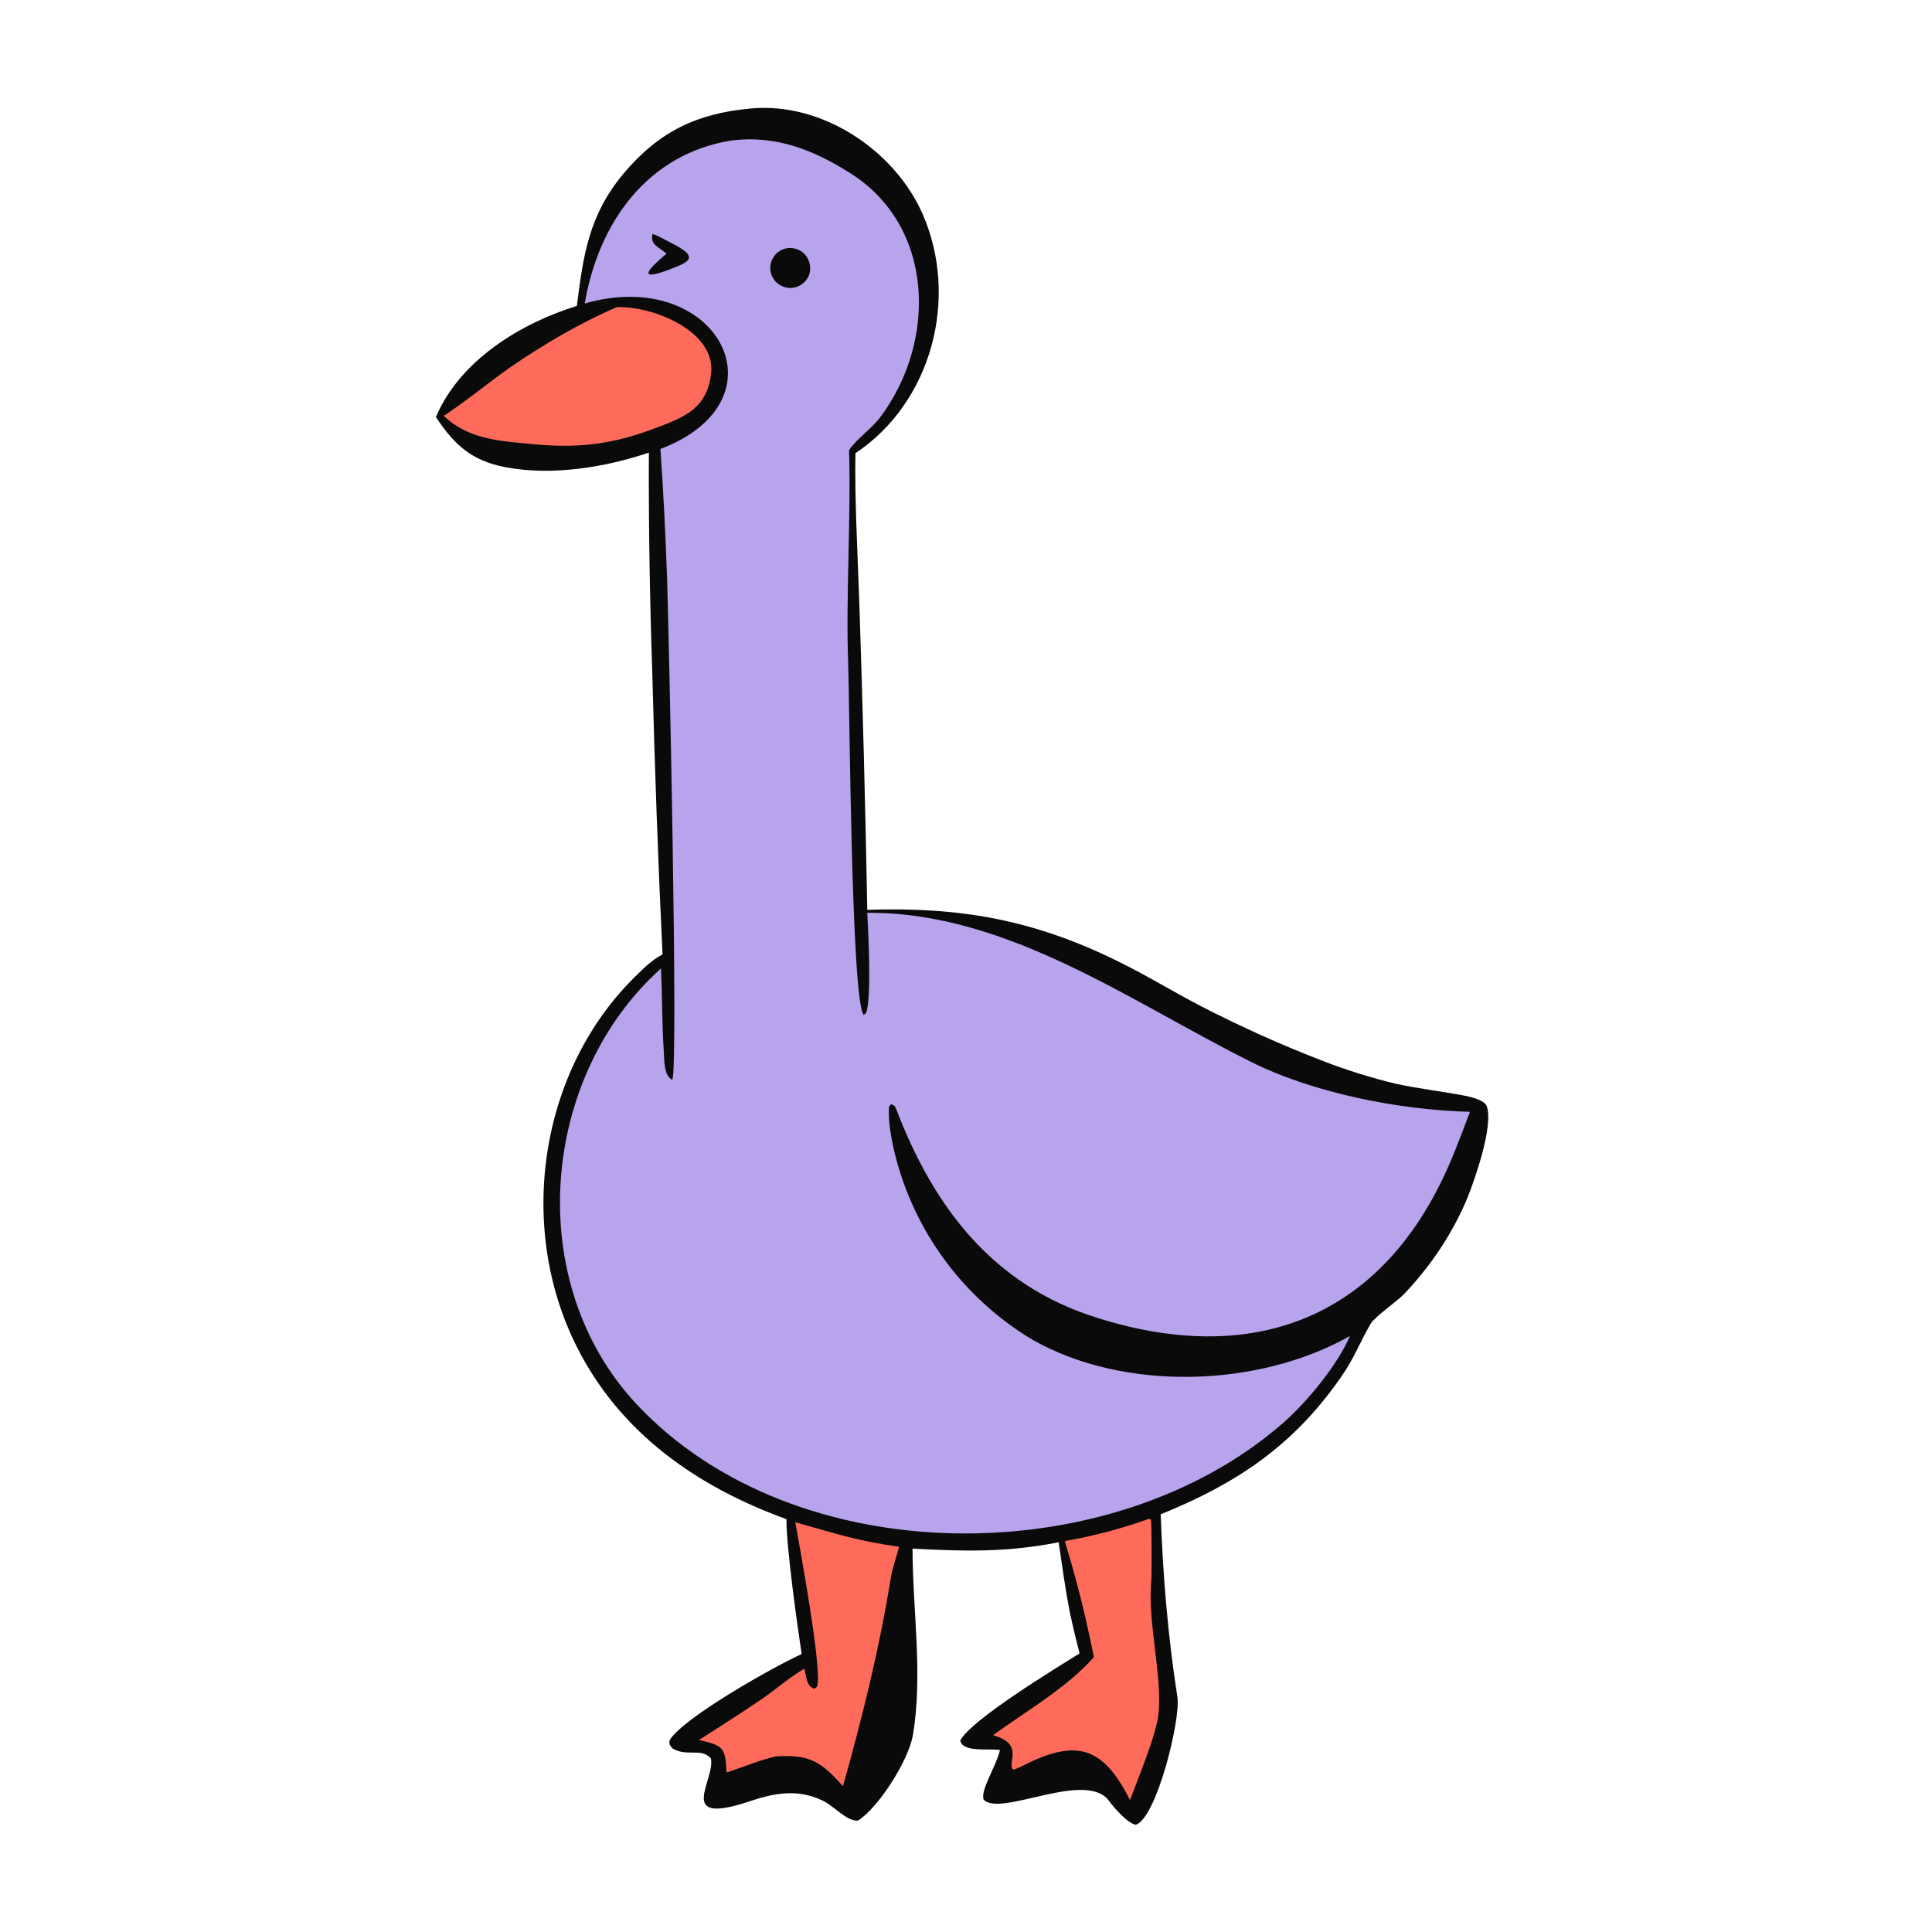
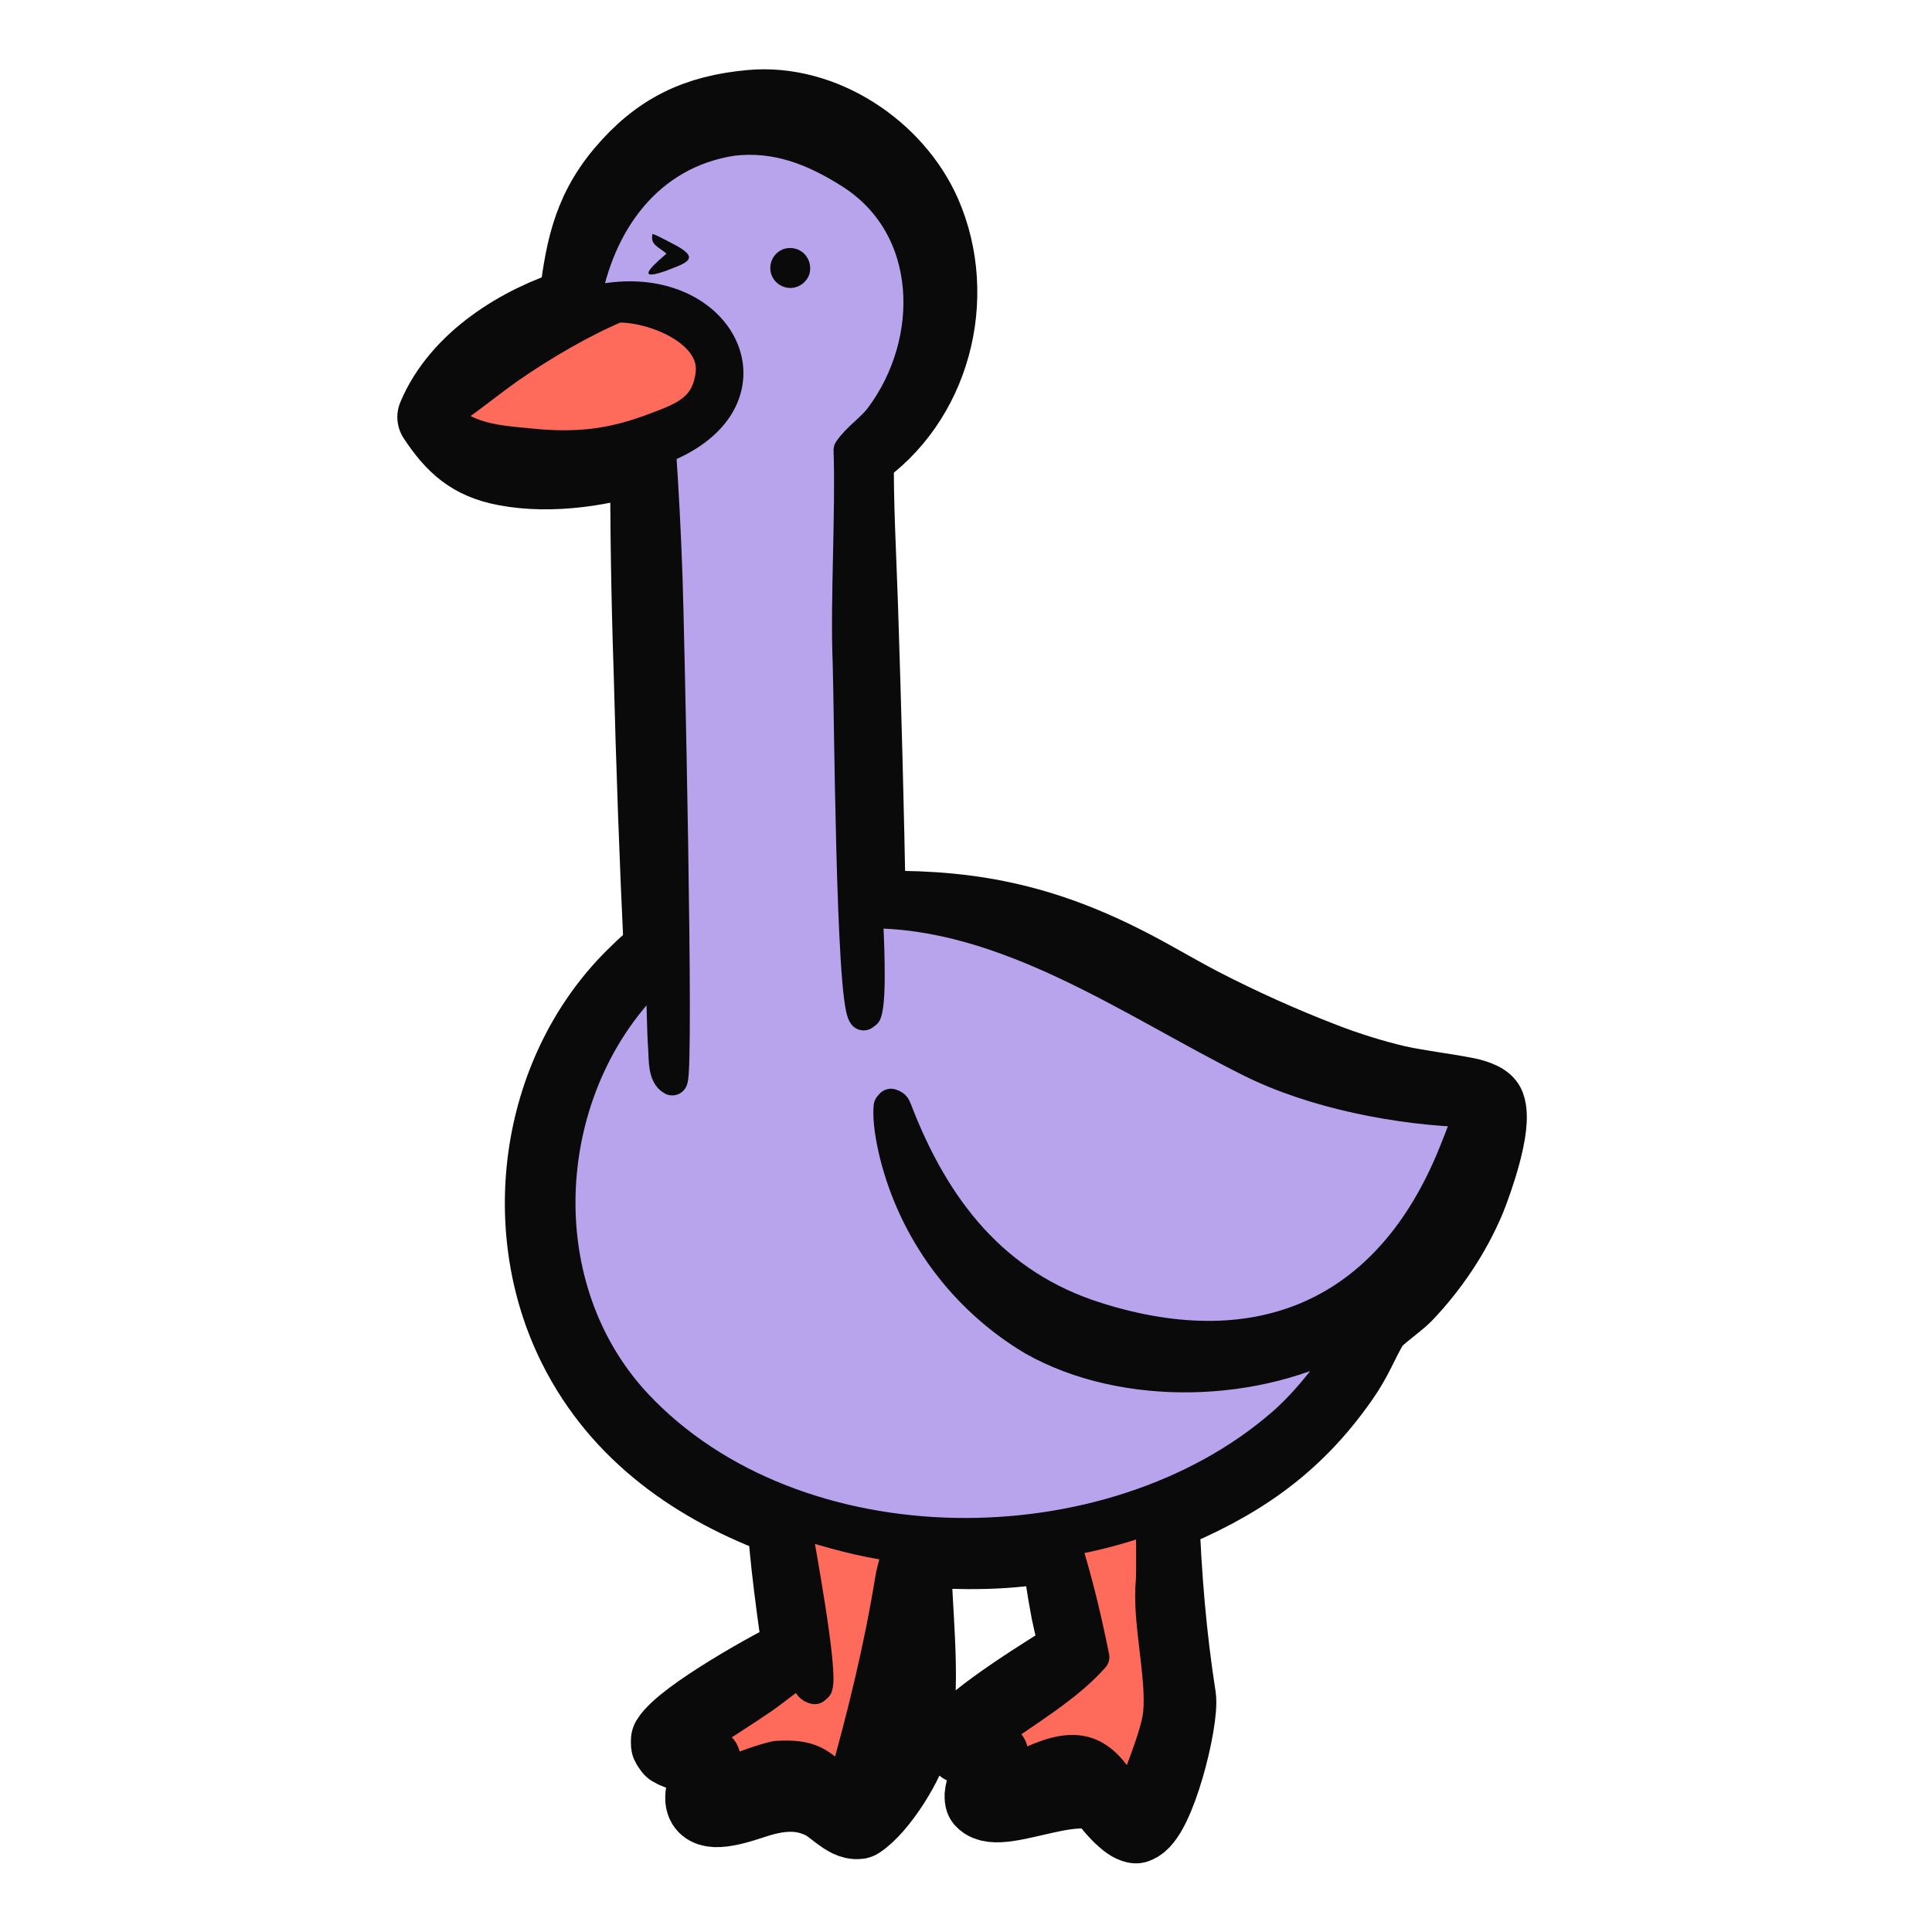
<svg xmlns="http://www.w3.org/2000/svg" viewBox="448 160 636 636">
+   <g data-outlined="1" fill="#0a0a0a" stroke="#0a0a0a" stroke-width="25.4" stroke-linejoin="round">
+     <path d="M695.3 195.7C718.7 193.6 742.4 209.4 751.7 230.4C763.8 258 754.8 292.4 729.6 309.2C729.3 324 730.4 343.8 730.9 358.9C732 392.4 732.9 426 733.5 459.5C764.2 458.5 788.4 462.8 816.1 476.5C825.3 481 834.1 486.4 843.1 491.1C856.3 497.9 869.8 504 883.6 509.3C891 512.2 900 515 907.7 516.8C915 518.4 922.9 519.3 930.2 520.7C932.3 521.1 936.7 522.2 937.4 524.1C939.8 530.6 933.3 548.8 931 554.5C926.1 566.2 918.8 577 910.2 586C907.9 588.4 900.5 593.5 899.2 595.8C895.4 602.3 893.9 607 889.4 613.4C873.7 636 855 648.4 830.1 658.5C830.8 678.5 832.5 698.9 835.6 718.7C836.7 726.2 828.7 758.5 821.9 760.7C819.3 760.3 814.8 755.2 813.2 753C805.8 742.3 777.2 758.4 771.8 752.4C770.7 749.4 775.7 741.7 777 736.8L777.2 736.1C773.4 735.5 765 737 764.1 733C767.4 726.3 795.8 709 803.4 704.3C802.2 699.7 801.1 695.1 800.1 690.4C798.7 683.2 797.6 675.1 796.5 667.7C779.3 671.1 765.6 670.7 748.4 669.8C748.4 689.7 751.9 711.5 748.5 731.3C747 739.7 737.2 755 730.5 759.3C726.8 759.8 722.3 754.2 718.5 752.6C710.6 748.9 703 750.2 695 752.9C669.8 761.4 683.7 745.8 682 738.8C678.6 735.2 674.1 738.5 669.3 735.5C668.2 733.9 668.4 734.7 668.4 732.9C672.9 725.4 703 708.5 711.9 704.5C710.5 695.3 706.8 669 706.9 660.1C677.6 649.5 652.1 631.8 637.8 603.2C617.9 563.5 625.6 511.7 657.9 480.7C660.3 478.3 663.1 475.7 666.1 474.2C664.6 443 663.5 411.8 662.7 380.6C661.9 356.7 661.5 332.9 661.6 309C647.1 313.9 629.6 316.7 614.4 313.8C603.3 311.7 597.6 306.5 591.5 297.3C599.3 278.7 619.4 266.4 637.9 260.7C640 243.9 641.9 230.7 653.3 217.1C665 203.2 677.5 197.3 695.3 195.7Z" />
+     <path d="M689.1 206.2C703.6 204.5 715.9 209.4 727.9 217C755.9 234.7 756.3 272.6 737.8 297.3C734.9 301.2 730.3 304.1 727.5 308.2C728.2 328.7 726.4 357.9 727.2 377.7C727.7 391.5 728.2 489 732.3 494.1L733.1 493.5C735 488.5 733.8 466.6 733.5 460.5C779.4 460.1 820.6 490 859.7 509.5C880.5 519.9 908.7 525.4 931.9 526C930.2 530.5 928.4 535.3 926.6 539.7C905.4 592.3 862.9 610.8 809.1 593.8C775.2 583.2 755.6 557.9 743.1 525.3C742.6 524 742.4 523.9 741.3 523.5L740.7 524.2C740.2 528.5 741.5 535.3 742.5 539.5C748.8 565.3 765.2 587.5 788 601.1C818.2 618.2 862.3 616.8 892.4 599.8C888.2 609.5 878.2 621.6 870.3 628.5C813.8 677.8 709.8 678 657.6 622.3C620 582.1 625.8 514.5 665.6 478.8C666 487.7 665.9 496.8 666.5 505.8C666.7 508.6 666.4 514 669.3 515.5C671.4 511.9 668.1 364.9 667.6 350.4C667.1 336.2 666.4 322 665.4 307.8C707.8 291.7 684 247.4 640.5 259.9C645 233.3 661.2 210.5 689.1 206.2Z" />
+     <path d="M651.1 261.1C662.8 260.7 683.6 268.9 682.1 282.9C680.8 294.4 673.4 297.3 664.1 300.8C650.5 306 639.8 307.5 625.4 306.4C613.8 305.2 602.8 305.2 594.1 296.9C601.5 292 608.5 286.2 615.7 281.1C626.4 273.7 639.1 266.2 651.1 261.1Z" />
+     <path d="M826.2 660L826.9 660.2C827.1 660.9 827.2 678.3 827 680.4C825.7 693.6 830.6 711.6 829.4 724C828.7 731.1 822.5 745.7 820 752.6C810.7 734.1 801.7 732.5 783.8 741.7C783 742.1 782.4 742.3 781.5 742.6C779.4 740.1 785.4 734.2 774.9 731.2C785.4 723.6 799.6 715.3 808.1 705.5C805.3 691.7 802.6 680.6 798.5 667.3C807.9 665.7 817.2 663.2 826.2 660Z" />
+     <path d="M709.8 661.1C723.3 664.9 729.5 667.1 744 669.2C743.1 672.3 741.7 676.6 741.2 679.7C737.4 703.1 731.9 725.2 725.5 748C718.2 739.8 714.5 737.5 703.4 738.2C698.3 739.3 692.4 741.8 687.2 743.5C686.7 735.2 686.3 734.7 678.1 732.8C685.1 728.3 692.2 723.8 699.1 719.1C703.7 715.9 708 712.1 712.8 709.3C713.4 711.8 713.5 715.4 716.2 715.9L717 715.2C718.8 710.1 711.2 668.8 709.8 661.1Z" />
+   </g>
  <path fill="#0a0a0a" d="M695.3 195.7C718.7 193.6 742.4 209.4 751.7 230.4C763.8 258 754.8 292.4 729.6 309.2C729.3 324 730.4 343.8 730.9 358.9C732 392.4 732.9 426 733.5 459.5C764.2 458.5 788.4 462.8 816.1 476.5C825.3 481 834.1 486.4 843.1 491.1C856.3 497.9 869.8 504 883.6 509.3C891 512.2 900 515 907.7 516.8C915 518.4 922.9 519.3 930.2 520.7C932.3 521.1 936.7 522.2 937.4 524.1C939.8 530.6 933.3 548.8 931 554.5C926.1 566.2 918.8 577 910.2 586C907.9 588.4 900.5 593.5 899.2 595.8C895.4 602.3 893.9 607 889.4 613.4C873.7 636 855 648.4 830.1 658.5C830.8 678.5 832.5 698.9 835.6 718.7C836.7 726.2 828.7 758.5 821.9 760.7C819.3 760.3 814.8 755.2 813.2 753C805.8 742.3 777.2 758.4 771.8 752.4C770.7 749.4 775.7 741.7 777 736.8L777.2 736.1C773.4 735.5 765 737 764.1 733C767.4 726.3 795.8 709 803.4 704.3C802.2 699.7 801.1 695.1 800.1 690.4C798.7 683.2 797.6 675.1 796.5 667.7C779.3 671.1 765.6 670.7 748.4 669.8C748.4 689.7 751.9 711.5 748.5 731.3C747 739.7 737.2 755 730.5 759.3C726.8 759.8 722.3 754.2 718.5 752.6C710.6 748.9 703 750.2 695 752.9C669.8 761.4 683.7 745.8 682 738.8C678.6 735.2 674.1 738.5 669.3 735.5C668.2 733.9 668.4 734.7 668.4 732.9C672.9 725.4 703 708.5 711.9 704.5C710.5 695.3 706.8 669 706.9 660.1C677.6 649.5 652.1 631.8 637.8 603.2C617.9 563.5 625.6 511.7 657.9 480.7C660.3 478.3 663.1 475.7 666.1 474.2C664.6 443 663.5 411.8 662.7 380.6C661.9 356.7 661.5 332.9 661.6 309C647.1 313.9 629.6 316.7 614.4 313.8C603.3 311.7 597.6 306.5 591.5 297.3C599.3 278.7 619.4 266.4 637.9 260.7C640 243.9 641.9 230.7 653.3 217.1C665 203.2 677.5 197.3 695.3 195.7Z" />
-   <path fill="#b8a4ed" d="M689.1 206.2C703.6 204.5 715.9 209.4 727.9 217C755.9 234.7 756.3 272.6 737.8 297.3C734.9 301.2 730.3 304.1 727.5 308.2C728.2 328.7 726.4 357.9 727.2 377.7C727.7 391.5 728.2 489 732.3 494.1L733.1 493.5C735 488.5 733.8 466.6 733.5 460.5C779.4 460.1 820.6 490 859.7 509.5C880.5 519.9 908.7 525.4 931.9 526C930.2 530.5 928.4 535.3 926.6 539.7C905.4 592.3 862.9 610.8 809.1 593.8C775.2 583.2 755.6 557.9 743.1 525.3C742.6 524 742.4 523.9 741.3 523.5L740.7 524.2C740.2 528.5 741.5 535.3 742.5 539.5C748.8 565.3 765.2 587.5 788 601.1C818.2 618.2 862.3 616.8 892.4 599.8C888.2 609.5 878.2 621.6 870.3 628.5C813.8 677.8 709.8 678 657.6 622.3C620 582.1 625.8 514.5 665.6 478.8C666 487.7 665.9 496.8 666.5 505.8C666.7 508.6 666.4 514 669.3 515.5C671.4 511.9 668.1 364.9 667.6 350.4C667.1 336.2 666.4 322 665.4 307.8C707.8 291.7 684 247.4 640.5 259.9C645 233.3 661.2 210.5 689.1 206.2Z" />
+   <path stroke="#0a0a0a" stroke-width="10.2" stroke-linejoin="round" fill="#b8a4ed" d="M689.1 206.2C703.6 204.5 715.9 209.4 727.9 217C755.9 234.7 756.3 272.6 737.8 297.3C734.9 301.2 730.3 304.1 727.5 308.2C728.2 328.7 726.4 357.9 727.2 377.7C727.7 391.5 728.2 489 732.3 494.1L733.1 493.5C735 488.5 733.8 466.6 733.5 460.5C779.4 460.1 820.6 490 859.7 509.5C880.5 519.9 908.7 525.4 931.9 526C930.2 530.5 928.4 535.3 926.6 539.7C905.4 592.3 862.9 610.8 809.1 593.8C775.2 583.2 755.6 557.9 743.1 525.3C742.6 524 742.4 523.9 741.3 523.5L740.7 524.2C740.2 528.5 741.5 535.3 742.5 539.5C748.8 565.3 765.2 587.5 788 601.1C818.2 618.2 862.3 616.8 892.4 599.8C888.2 609.5 878.2 621.6 870.3 628.5C813.8 677.8 709.8 678 657.6 622.3C620 582.1 625.8 514.5 665.6 478.8C666 487.7 665.9 496.8 666.5 505.8C666.7 508.6 666.4 514 669.3 515.5C671.4 511.9 668.1 364.9 667.6 350.4C667.1 336.2 666.4 322 665.4 307.8C707.8 291.7 684 247.4 640.5 259.9C645 233.3 661.2 210.5 689.1 206.2Z" />
  <path fill="#0a0a0a" d="M706.6 241.8C709 241.3 711.4 242 713 243.8C714.6 245.6 715.1 248.1 714.4 250.4C713.6 252.6 711.6 254.3 709.3 254.7C705.8 255.3 702.4 253 701.7 249.5C701 246.1 703.2 242.6 706.6 241.8Z" />
  <path fill="#0a0a0a" d="M662.8 237C665.1 237.8 667 239 669.2 240.1C679.2 245.1 674.1 246.5 667.1 249.2C655.7 253.2 664.7 245.9 667.4 243.5C664.6 241.1 662 240.6 662.8 237Z" />
-   <path fill="#ff6b5a" d="M651.1 261.1C662.8 260.7 683.6 268.9 682.1 282.9C680.8 294.4 673.4 297.3 664.1 300.8C650.5 306 639.8 307.5 625.4 306.4C613.8 305.2 602.8 305.2 594.1 296.9C601.5 292 608.5 286.2 615.7 281.1C626.4 273.7 639.1 266.2 651.1 261.1Z" />
-   <path fill="#ff6b5a" d="M826.2 660L826.9 660.2C827.1 660.9 827.2 678.3 827 680.4C825.7 693.6 830.6 711.6 829.4 724C828.7 731.1 822.5 745.7 820 752.6C810.7 734.1 801.7 732.5 783.8 741.7C783 742.1 782.4 742.3 781.5 742.6C779.4 740.1 785.4 734.2 774.9 731.2C785.4 723.6 799.6 715.3 808.1 705.5C805.3 691.7 802.6 680.6 798.5 667.3C807.9 665.7 817.2 663.2 826.2 660Z" />
-   <path fill="#ff6b5a" d="M709.8 661.1C723.3 664.9 729.5 667.1 744 669.2C743.1 672.3 741.7 676.6 741.2 679.7C737.4 703.1 731.9 725.2 725.5 748C718.2 739.8 714.5 737.5 703.4 738.2C698.3 739.3 692.4 741.8 687.2 743.5C686.7 735.2 686.3 734.7 678.1 732.8C685.1 728.3 692.2 723.8 699.1 719.1C703.7 715.9 708 712.1 712.8 709.3C713.4 711.8 713.5 715.4 716.2 715.9L717 715.2C718.8 710.1 711.2 668.8 709.8 661.1Z" />
+   <path stroke="#0a0a0a" stroke-width="10.2" stroke-linejoin="round" fill="#ff6b5a" d="M651.1 261.1C662.8 260.7 683.6 268.9 682.1 282.9C680.8 294.4 673.4 297.3 664.1 300.8C650.5 306 639.8 307.5 625.4 306.4C613.8 305.2 602.8 305.2 594.1 296.9C601.5 292 608.5 286.2 615.7 281.1C626.4 273.7 639.1 266.2 651.1 261.1Z" />
+   <path stroke="#0a0a0a" stroke-width="10.2" stroke-linejoin="round" fill="#ff6b5a" d="M826.2 660L826.9 660.2C827.1 660.9 827.2 678.3 827 680.4C825.7 693.6 830.6 711.6 829.4 724C828.7 731.1 822.5 745.7 820 752.6C810.7 734.1 801.7 732.5 783.8 741.7C783 742.1 782.4 742.3 781.5 742.6C779.4 740.1 785.4 734.2 774.9 731.2C785.4 723.6 799.6 715.3 808.1 705.5C805.3 691.7 802.6 680.6 798.5 667.3C807.9 665.7 817.2 663.2 826.2 660Z" />
+   <path stroke="#0a0a0a" stroke-width="10.2" stroke-linejoin="round" fill="#ff6b5a" d="M709.8 661.1C723.3 664.9 729.5 667.1 744 669.2C743.1 672.3 741.7 676.6 741.2 679.7C737.4 703.1 731.9 725.2 725.5 748C718.2 739.8 714.5 737.5 703.4 738.2C698.3 739.3 692.4 741.8 687.2 743.5C686.7 735.2 686.3 734.7 678.1 732.8C685.1 728.3 692.2 723.8 699.1 719.1C703.7 715.9 708 712.1 712.8 709.3C713.4 711.8 713.5 715.4 716.2 715.9L717 715.2C718.8 710.1 711.2 668.8 709.8 661.1Z" />
</svg>
